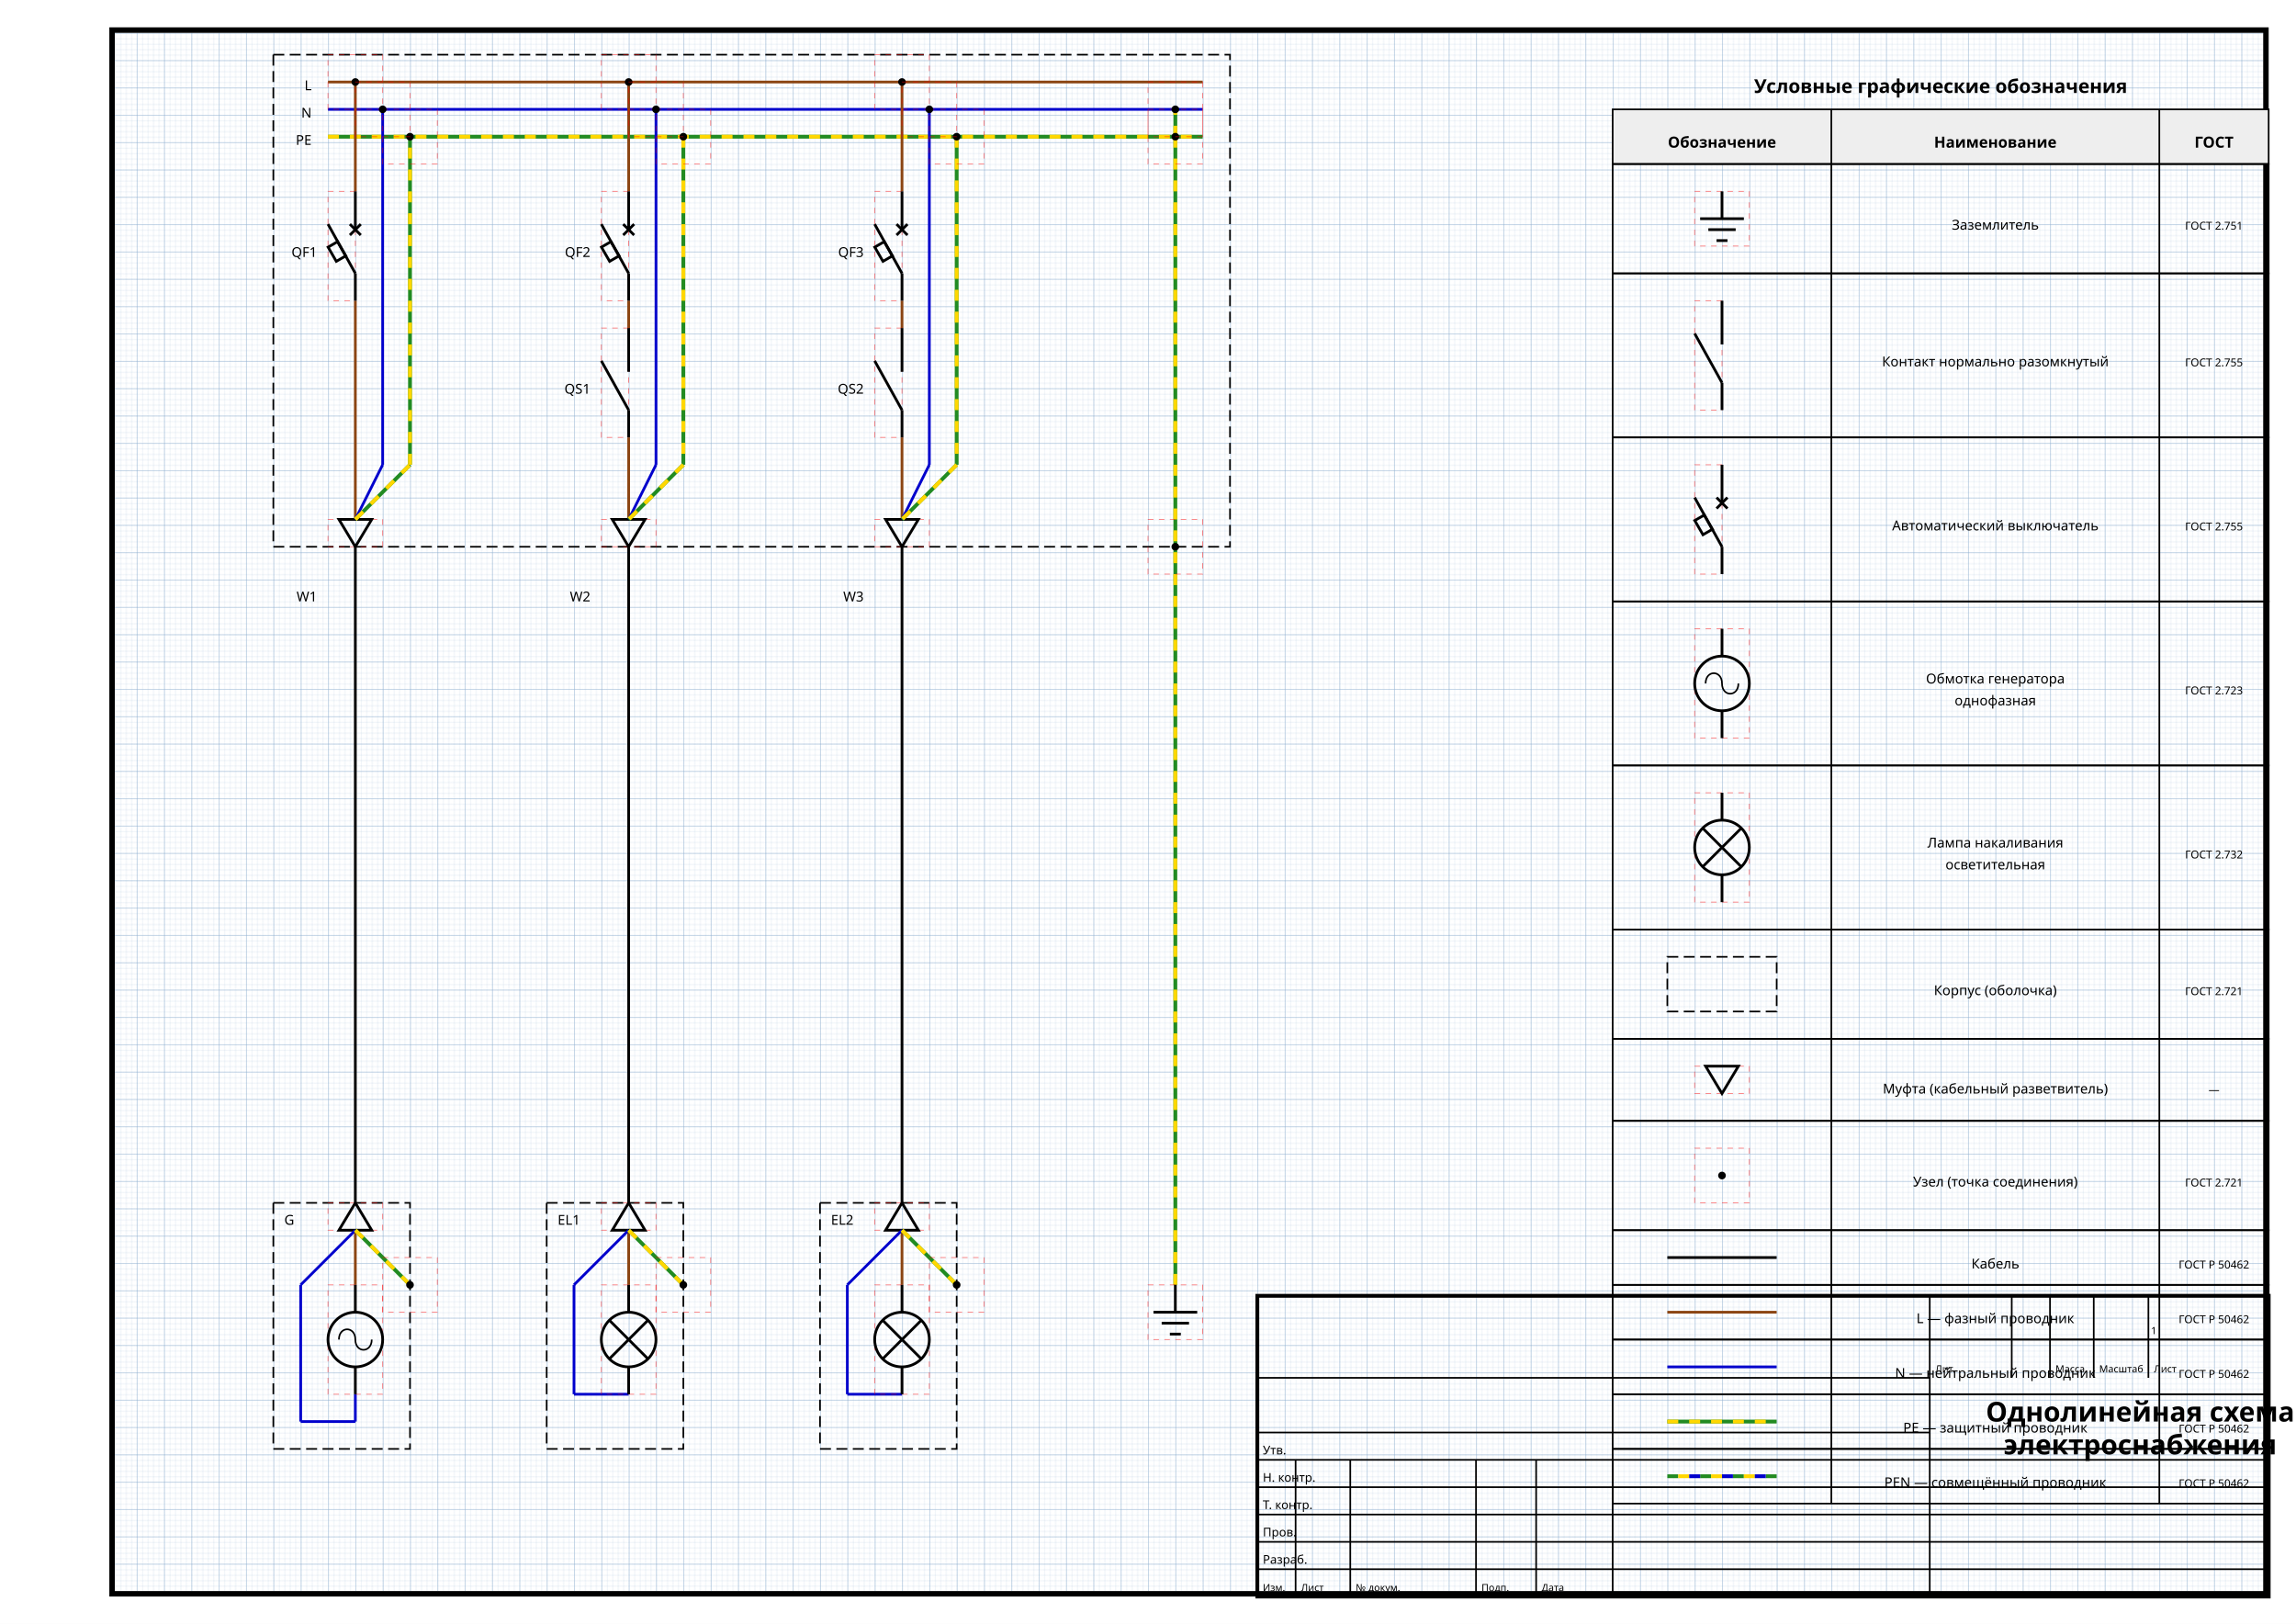
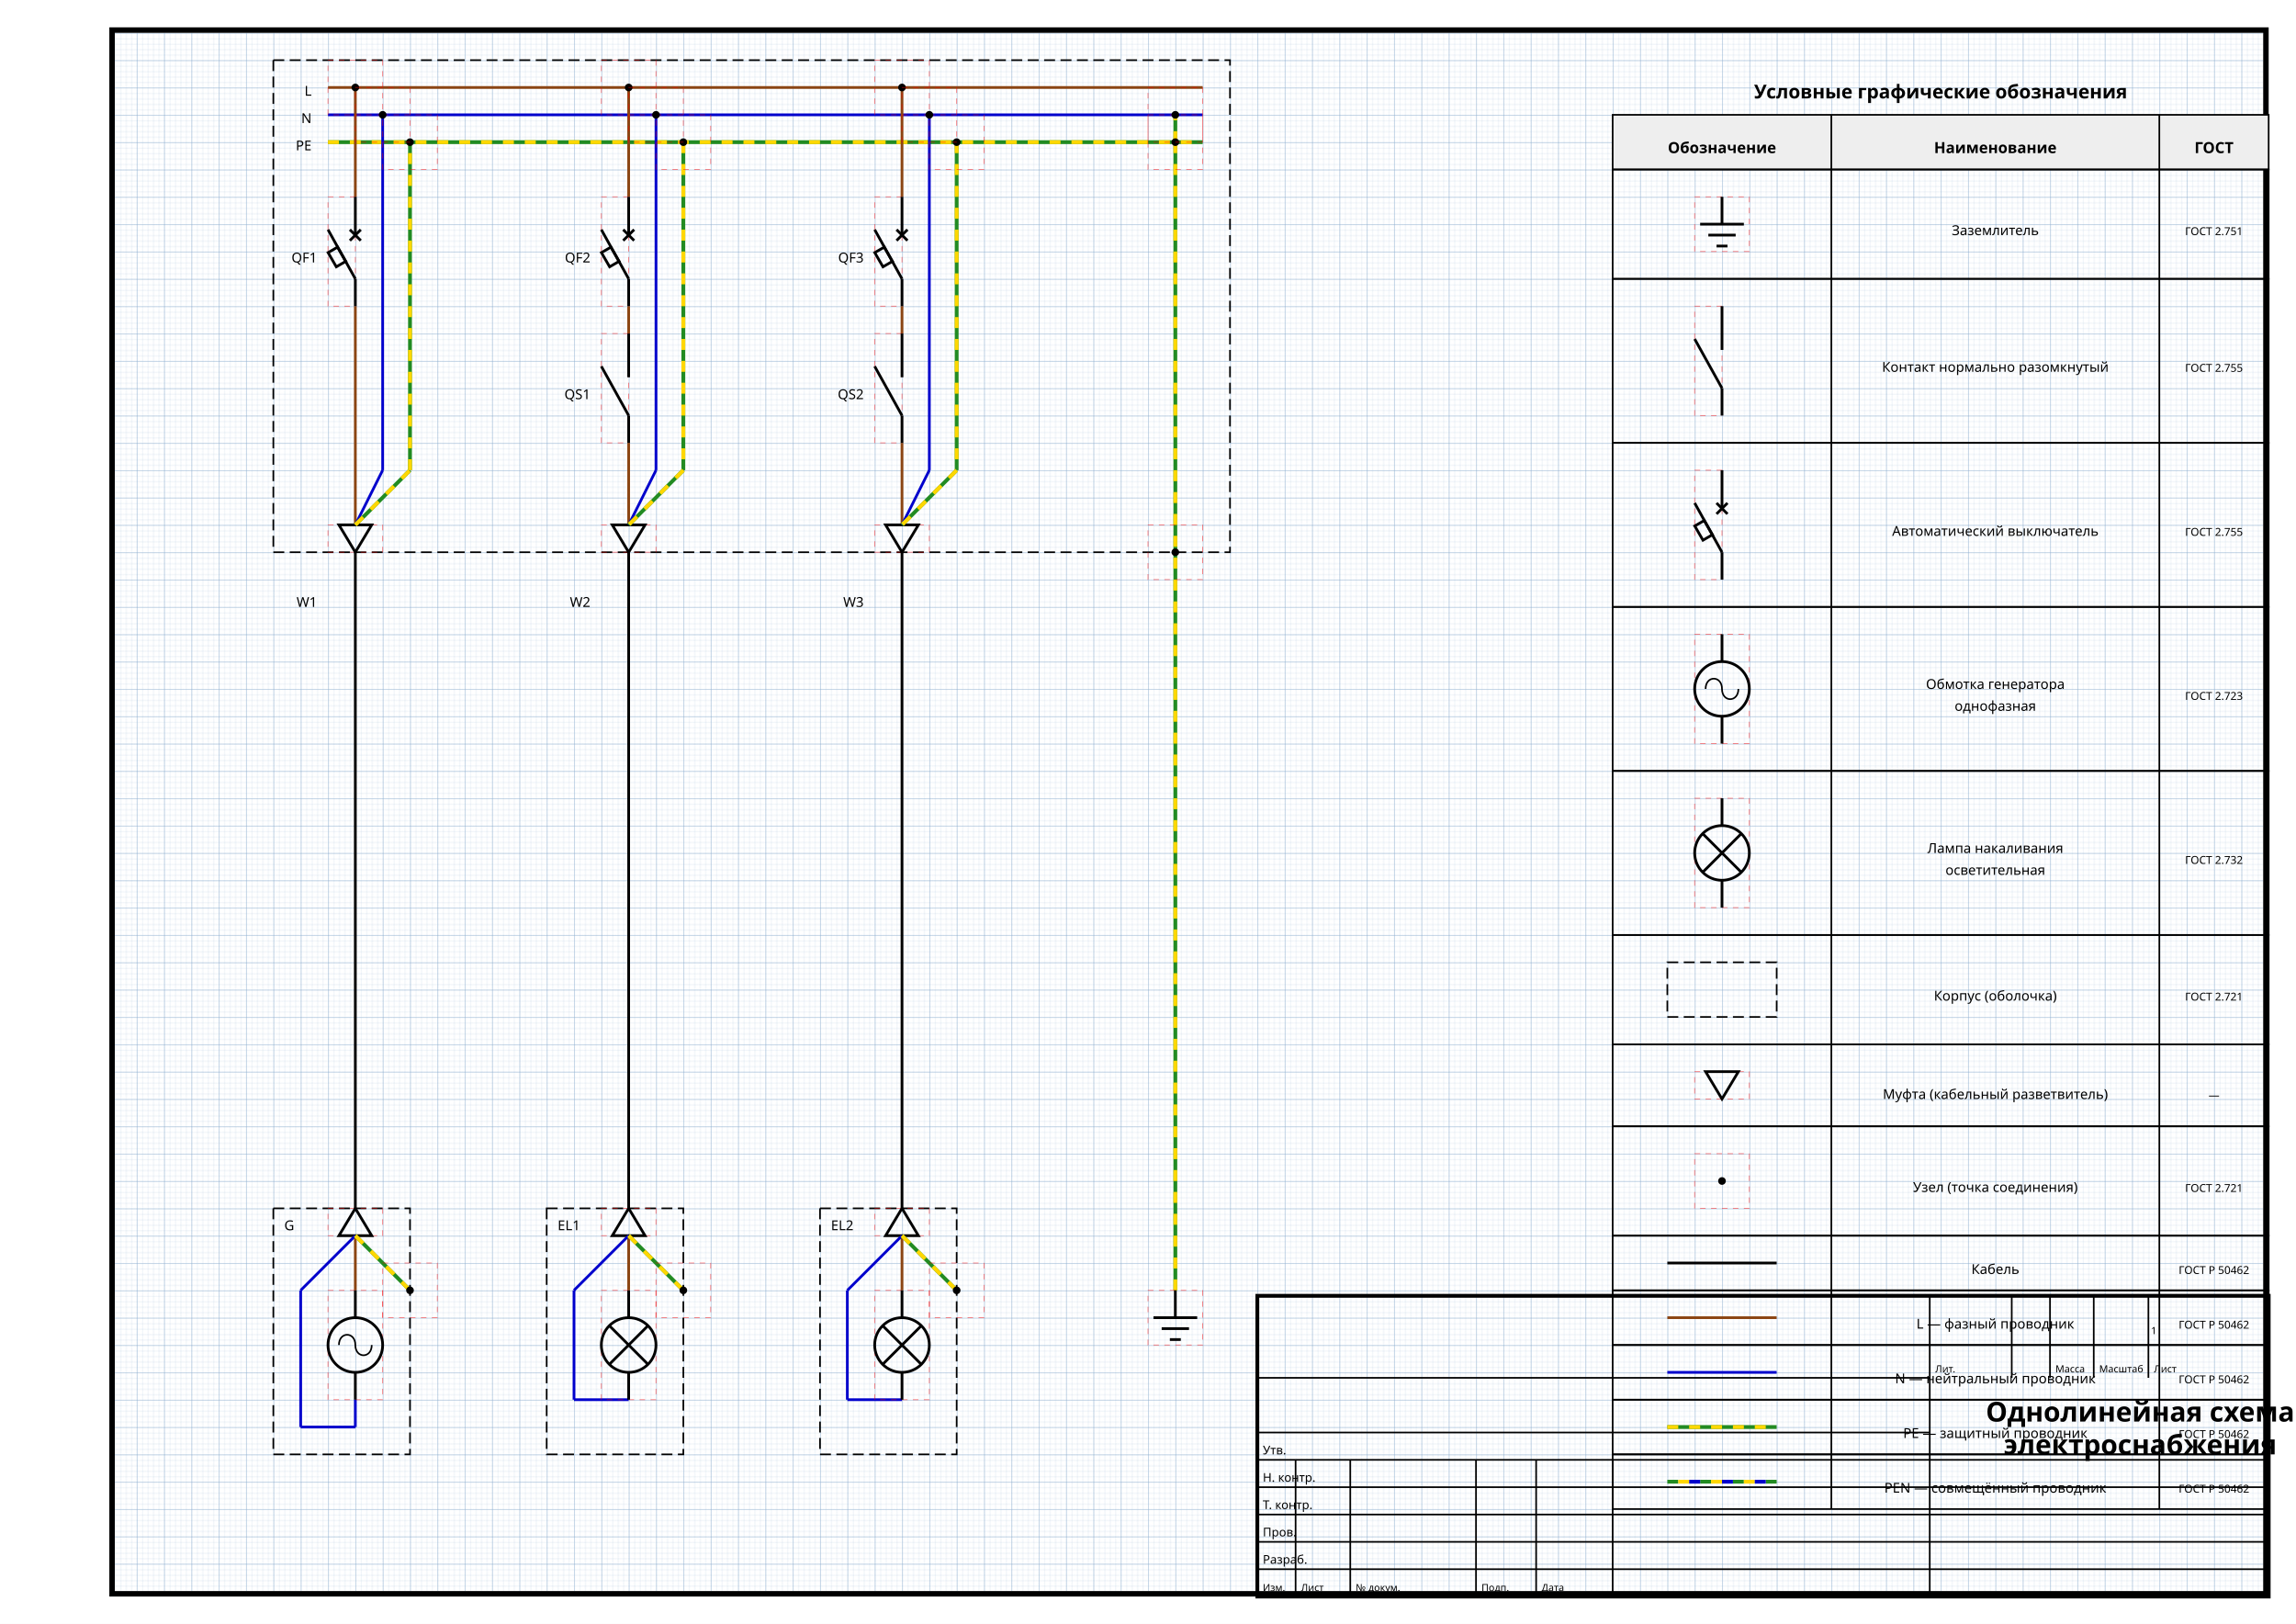
<svg xmlns="http://www.w3.org/2000/svg" width="420mm" height="297mm" viewBox="0 0 420 297">
  <rect width="420" height="297" fill="white" />
  <defs>
    <pattern id="mm1" width="1" height="1" patternUnits="userSpaceOnUse" y="1">
      <line x1="0" y1="0" x2="0" y2="1" stroke="#c8d8e8" stroke-width="0.1" />
      <line x1="0" y1="0" x2="1" y2="0" stroke="#c8d8e8" stroke-width="0.1" />
    </pattern>
    <pattern id="mm5" width="5" height="5" patternUnits="userSpaceOnUse" y="1">
      <rect width="5" height="5" fill="url(#mm1)" />
      <line x1="0" y1="0" x2="0" y2="5" stroke="#90b0d0" stroke-width="0.15" />
      <line x1="0" y1="0" x2="5" y2="0" stroke="#90b0d0" stroke-width="0.15" />
    </pattern>
    <symbol id="ugo-node" overflow="visible">
      <rect x="-5" y="-5" width="10" height="10" fill="none" stroke="red" stroke-width="0.15" stroke-dasharray="1,1" opacity="0.5" />
      <circle cx="0" cy="0" r="0.7" fill="black" stroke="none" />
    </symbol>
    <symbol id="ugo-ground" overflow="visible">
      <rect x="-5" y="0" width="10" height="10" fill="none" stroke="red" stroke-width="0.15" stroke-dasharray="1,1" opacity="0.5" />
      <g stroke="black" stroke-width="0.5">
        <line x1="0" y1="0" x2="0" y2="5" />
        <line x1="-4" y1="5" x2="4" y2="5" />
        <line x1="-2.5" y1="7" x2="2.5" y2="7" />
        <line x1="-1" y1="9" x2="1" y2="9" />
      </g>
    </symbol>
    <symbol id="ugo-contact" overflow="visible">
      <rect x="-5" y="0" width="5" height="20" fill="none" stroke="red" stroke-width="0.15" stroke-dasharray="1,1" opacity="0.5" />
      <g stroke="black" stroke-width="0.5" fill="none">
        <line x1="0" y1="0" x2="0" y2="8" />
        <line x1="0" y1="15" x2="-5" y2="6" />
        <line x1="0" y1="15" x2="0" y2="20" />
      </g>
    </symbol>
    <symbol id="ugo-breaker" overflow="visible">
      <rect x="-5" y="0" width="5" height="20" fill="none" stroke="red" stroke-width="0.15" stroke-dasharray="1,1" opacity="0.5" />
      <g stroke="black" stroke-width="0.5" fill="none">
        <line x1="0" y1="0" x2="0" y2="7" />
        <line x1="-1" y1="6" x2="1" y2="8" />
        <line x1="-1" y1="8" x2="1" y2="6" />
        <line x1="0" y1="15" x2="-5" y2="6" />
        <rect x="-2" y="-1.5" width="2" height="3" fill="none" stroke="black" stroke-width="0.5" transform="translate(-2.5, 10.5) rotate(-30)" />
        <line x1="0" y1="15" x2="0" y2="20" />
      </g>
    </symbol>
    <symbol id="ugo-generator" overflow="visible">
      <rect x="-5" y="0" width="10" height="20" fill="none" stroke="red" stroke-width="0.15" stroke-dasharray="1,1" opacity="0.5" />
      <g stroke="black" stroke-width="0.5" fill="none">
        <line x1="0" y1="0" x2="0" y2="5" />
        <circle cx="0" cy="10" r="5" />
        <path d="M-3,10 C-3,7.5 0,7.5 0,10 S3,12.5 3,10" stroke-width="0.3" />
        <line x1="0" y1="15" x2="0" y2="20" />
      </g>
    </symbol>
    <symbol id="ugo-lamp" overflow="visible">
      <rect x="-5" y="0" width="10" height="20" fill="none" stroke="red" stroke-width="0.15" stroke-dasharray="1,1" opacity="0.5" />
      <g stroke="black" stroke-width="0.5" fill="none">
        <line x1="0" y1="0" x2="0" y2="5" />
        <circle cx="0" cy="10" r="5" />
        <line x1="-3.5" y1="6.5" x2="3.5" y2="13.5" />
        <line x1="3.5" y1="6.5" x2="-3.5" y2="13.5" />
        <line x1="0" y1="15" x2="0" y2="20" />
      </g>
    </symbol>
    <symbol id="ugo-mufta" overflow="visible">
      <rect x="-5" y="0" width="10" height="5" fill="none" stroke="red" stroke-width="0.15" stroke-dasharray="1,1" opacity="0.5" />
      <polygon points="-3,0 3,0 0,5" stroke="black" stroke-width="0.5" fill="none" />
    </symbol>
  </defs>
  <rect x="21" y="6" width="393" height="285" fill="url(#mm5)" />
  <rect x="20.5" y="5.5" width="394" height="286" fill="none" stroke="black" stroke-width="1" />
  <g stroke="black" stroke-width="0.3" font-family="sans-serif" fill="none">
    <rect x="230" y="237" width="185" height="55" stroke-width="0.7" />
    <line x1="230" y1="287" x2="415" y2="287" />
    <line x1="230" y1="282" x2="415" y2="282" />
    <line x1="230" y1="277" x2="415" y2="277" />
    <line x1="230" y1="272" x2="415" y2="272" />
    <line x1="230" y1="267" x2="415" y2="267" />
    <line x1="230" y1="262" x2="353" y2="262" />
    <line x1="230" y1="252" x2="353" y2="252" />
    <line x1="237" y1="267" x2="237" y2="292" />
    <line x1="247" y1="267" x2="247" y2="292" />
    <line x1="270" y1="267" x2="270" y2="292" />
    <line x1="281" y1="267" x2="281" y2="292" />
    <line x1="295" y1="267" x2="295" y2="292" />
    <line x1="353" y1="237" x2="353" y2="292" />
    <line x1="368" y1="237" x2="368" y2="252" />
    <line x1="375" y1="237" x2="375" y2="252" />
    <line x1="383" y1="237" x2="383" y2="252" />
    <line x1="393" y1="237" x2="393" y2="252" />
    <g font-size="1.8" fill="black" stroke="none">
      <text x="231" y="291">Изм.</text>
      <text x="238" y="291">Лист</text>
      <text x="248" y="291">№ докум.</text>
      <text x="271" y="291">Подп.</text>
      <text x="282" y="291">Дата</text>
    </g>
    <g font-size="2.2" fill="black" stroke="none">
      <text x="231" y="286">Разраб.</text>
      <text x="231" y="281">Пров.</text>
      <text x="231" y="271">Н. контр.</text>
      <text x="231" y="276">Т. контр.</text>
      <text x="231" y="266">Утв.</text>
    </g>
    <text x="391.5" y="260" font-size="5" fill="black" stroke="none" text-anchor="middle" font-weight="bold">Однолинейная схема</text>
    <text x="391.5" y="266" font-size="5" fill="black" stroke="none" text-anchor="middle" font-weight="bold">электроснабжения</text>
    <g font-size="1.8" fill="black" stroke="none">
      <text x="354" y="251">Лит.</text>
      <text x="376" y="251">Масса</text>
      <text x="384" y="251">Масштаб</text>
    </g>
    <g font-size="1.8" fill="black" stroke="none">
      <text x="394" y="251">Лист</text>
      <text x="394" y="244" text-anchor="middle">1</text>
    </g>
  </g>
-   <rect x="50" y="10" width="175" height="90" fill="none" stroke="black" stroke-width="0.3" stroke-dasharray="2,1" />
-   <line x1="60" y1="15" x2="220" y2="15" stroke="#8B4513" stroke-width="0.5" />
-   <line x1="60" y1="20" x2="220" y2="20" stroke="#0000CC" stroke-width="0.5" />
-   <g stroke-width="0.7">
-     <line x1="60" y1="25" x2="220" y2="25" stroke="#228B22" />
-     <line x1="60" y1="25" x2="220" y2="25" stroke="#FFD700" stroke-dasharray="2,2" />
-   </g>
-   <rect x="50" y="220" width="25" height="45" fill="none" stroke="black" stroke-width="0.3" stroke-dasharray="2,1" />
-   <rect x="100" y="220" width="25" height="45" fill="none" stroke="black" stroke-width="0.3" stroke-dasharray="2,1" />
-   <rect x="150" y="220" width="25" height="45" fill="none" stroke="black" stroke-width="0.3" stroke-dasharray="2,1" />
-   <g stroke="#8B4513" stroke-width="0.5">
-     <line x1="65" y1="15" x2="65" y2="35" />
-     <line x1="65" y1="55" x2="65" y2="95" />
-     <line x1="65" y1="225" x2="65" y2="235" />
-     <line x1="115" y1="15" x2="115" y2="35" />
-     <line x1="115" y1="55" x2="115" y2="60" />
-     <line x1="115" y1="80" x2="115" y2="95" />
-     <line x1="115" y1="225" x2="115" y2="235" />
-     <line x1="165" y1="15" x2="165" y2="35" />
-     <line x1="165" y1="55" x2="165" y2="60" />
-     <line x1="165" y1="80" x2="165" y2="95" />
-     <line x1="165" y1="225" x2="165" y2="235" />
-   </g>
-   <use href="#ugo-breaker" x="65" y="35" />
-   <use href="#ugo-breaker" x="115" y="35" />
-   <use href="#ugo-contact" x="115" y="60" />
-   <use href="#ugo-breaker" x="165" y="35" />
-   <use href="#ugo-contact" x="165" y="60" />
-   <use href="#ugo-mufta" x="65" y="95" />
-   <line x1="65" y1="100" x2="65" y2="220" stroke="black" stroke-width="0.5" />
-   <g transform="translate(65, 225) scale(1, -1)">
-     <use href="#ugo-mufta" />
-   </g>
-   <use href="#ugo-mufta" x="115" y="95" />
-   <line x1="115" y1="100" x2="115" y2="220" stroke="black" stroke-width="0.5" />
-   <g transform="translate(115, 225) scale(1, -1)">
-     <use href="#ugo-mufta" />
-   </g>
-   <use href="#ugo-mufta" x="165" y="95" />
-   <line x1="165" y1="100" x2="165" y2="220" stroke="black" stroke-width="0.5" />
-   <g transform="translate(165, 225) scale(1, -1)">
-     <use href="#ugo-mufta" />
-   </g>
-   <g stroke="#0000CC" stroke-width="0.5">
-     <line x1="70" y1="20" x2="70" y2="85" />
-     <line x1="70" y1="85" x2="65" y2="95" />
-     <line x1="65" y1="225" x2="55" y2="235" />
-     <line x1="55" y1="235" x2="55" y2="260" />
-     <line x1="55" y1="260" x2="65" y2="260" />
-     <line x1="65" y1="260" x2="65" y2="255" />
-     <line x1="120" y1="20" x2="120" y2="85" />
-     <line x1="120" y1="85" x2="115" y2="95" />
-     <line x1="115" y1="225" x2="105" y2="235" />
-     <line x1="105" y1="235" x2="105" y2="255" />
-     <line x1="105" y1="255" x2="115" y2="255" />
-     <line x1="170" y1="20" x2="170" y2="85" />
-     <line x1="170" y1="85" x2="165" y2="95" />
-     <line x1="165" y1="225" x2="155" y2="235" />
-     <line x1="155" y1="235" x2="155" y2="255" />
-     <line x1="155" y1="255" x2="165" y2="255" />
-   </g>
-   <g stroke-width="0.7">
-     <line x1="65" y1="95" x2="75" y2="85" stroke="#228B22" />
-     <line x1="75" y1="85" x2="75" y2="25" stroke="#228B22" />
-     <line x1="65" y1="225" x2="75" y2="235" stroke="#228B22" />
-     <line x1="125" y1="25" x2="125" y2="85" stroke="#228B22" />
-     <line x1="125" y1="85" x2="115" y2="95" stroke="#228B22" />
-     <line x1="115" y1="225" x2="125" y2="235" stroke="#228B22" />
-     <line x1="175" y1="25" x2="175" y2="85" stroke="#228B22" />
-     <line x1="175" y1="85" x2="165" y2="95" stroke="#228B22" />
-     <line x1="165" y1="225" x2="175" y2="235" stroke="#228B22" />
-     <line x1="215" y1="25" x2="215" y2="20" stroke="#228B22" />
-     <line x1="215" y1="25" x2="215" y2="235" stroke="#228B22" />
-     <line x1="65" y1="95" x2="75" y2="85" stroke="#FFD700" stroke-dasharray="2,2" />
-     <line x1="75" y1="85" x2="75" y2="25" stroke="#FFD700" stroke-dasharray="2,2" />
-     <line x1="65" y1="225" x2="75" y2="235" stroke="#FFD700" stroke-dasharray="2,2" />
-     <line x1="125" y1="25" x2="125" y2="85" stroke="#FFD700" stroke-dasharray="2,2" />
-     <line x1="125" y1="85" x2="115" y2="95" stroke="#FFD700" stroke-dasharray="2,2" />
-     <line x1="115" y1="225" x2="125" y2="235" stroke="#FFD700" stroke-dasharray="2,2" />
-     <line x1="175" y1="25" x2="175" y2="85" stroke="#FFD700" stroke-dasharray="2,2" />
-     <line x1="175" y1="85" x2="165" y2="95" stroke="#FFD700" stroke-dasharray="2,2" />
-     <line x1="165" y1="225" x2="175" y2="235" stroke="#FFD700" stroke-dasharray="2,2" />
-     <line x1="215" y1="25" x2="215" y2="20" stroke="#FFD700" stroke-dasharray="2,2" />
-     <line x1="215" y1="25" x2="215" y2="235" stroke="#FFD700" stroke-dasharray="2,2" />
-   </g>
-   <use href="#ugo-node" x="75" y="235" />
-   <use href="#ugo-node" x="75" y="25" />
-   <use href="#ugo-node" x="125" y="25" />
-   <use href="#ugo-node" x="125" y="235" />
-   <use href="#ugo-node" x="175" y="25" />
-   <use href="#ugo-node" x="175" y="235" />
-   <use href="#ugo-node" x="215" y="25" />
-   <use href="#ugo-node" x="215" y="100" />
-   <use href="#ugo-node" x="65" y="15" />
-   <use href="#ugo-node" x="115" y="15" />
-   <use href="#ugo-node" x="165" y="15" />
-   <use href="#ugo-node" x="70" y="20" />
-   <use href="#ugo-node" x="120" y="20" />
-   <use href="#ugo-node" x="170" y="20" />
-   <use href="#ugo-node" x="215" y="20" />
-   <use href="#ugo-generator" x="65" y="235" />
-   <use href="#ugo-lamp" x="115" y="235" />
-   <use href="#ugo-lamp" x="165" y="235" />
-   <use href="#ugo-ground" x="215" y="235" />
-   <g font-family="sans-serif" font-size="2.5" fill="black">
-     <text x="57" y="16.5" text-anchor="end">L</text>
-     <text x="57" y="21.5" text-anchor="end">N</text>
-     <text x="57" y="26.5" text-anchor="end">PE</text>
-     <text x="58" y="47" text-anchor="end">QF1</text>
-     <text x="58" y="110" text-anchor="end">W1</text>
-     <text x="52" y="224">G</text>
-     <text x="108" y="47" text-anchor="end">QF2</text>
-     <text x="108" y="72" text-anchor="end">QS1</text>
-     <text x="108" y="110" text-anchor="end">W2</text>
-     <text x="102" y="224">EL1</text>
-     <text x="158" y="47" text-anchor="end">QF3</text>
-     <text x="158" y="72" text-anchor="end">QS2</text>
-     <text x="158" y="110" text-anchor="end">W3</text>
-     <text x="152" y="224">EL2</text>
-   </g>
-   <g transform="translate(295, 20)" stroke="black" stroke-width="0.3" font-family="sans-serif">
-     <text x="60" y="-3" font-size="3.5" font-weight="bold" text-anchor="middle" stroke="none" fill="black">Условные графические обозначения</text>
-     <rect x="0" y="0" width="120" height="10" fill="#eee" stroke="black" />
-     <text x="20" y="7" font-size="2.8" text-anchor="middle" stroke="none" fill="black" font-weight="bold">Обозначение</text>
-     <text x="70" y="7" font-size="2.8" text-anchor="middle" stroke="none" fill="black" font-weight="bold">Наименование</text>
-     <text x="110" y="7" font-size="2.8" text-anchor="middle" stroke="none" fill="black" font-weight="bold">ГОСТ</text>
-     <line x1="40" y1="0" x2="40" y2="10" />
-     <line x1="100" y1="0" x2="100" y2="10" />
-     <rect x="0" y="10" width="120" height="20" fill="none" stroke="black" />
-     <line x1="40" y1="10" x2="40" y2="30" />
-     <line x1="100" y1="10" x2="100" y2="30" />
-     <use href="#ugo-ground" x="20" y="15" />
-     <text x="70" y="22" font-size="2.5" text-anchor="middle" stroke="none" fill="black">Заземлитель</text>
-     <text x="110" y="22" font-size="2" text-anchor="middle" stroke="none" fill="black">ГОСТ 2.751</text>
-     <rect x="0" y="30" width="120" height="30" fill="none" stroke="black" />
-     <line x1="40" y1="30" x2="40" y2="60" />
-     <line x1="100" y1="30" x2="100" y2="60" />
-     <use href="#ugo-contact" x="20" y="35" />
-     <text x="70" y="47" font-size="2.5" text-anchor="middle" stroke="none" fill="black">Контакт нормально разомкнутый</text>
-     <text x="110" y="47" font-size="2" text-anchor="middle" stroke="none" fill="black">ГОСТ 2.755</text>
-     <rect x="0" y="60" width="120" height="30" fill="none" stroke="black" />
-     <line x1="40" y1="60" x2="40" y2="90" />
-     <line x1="100" y1="60" x2="100" y2="90" />
-     <use href="#ugo-breaker" x="20" y="65" />
-     <text x="70" y="77" font-size="2.5" text-anchor="middle" stroke="none" fill="black">Автоматический выключатель</text>
-     <text x="110" y="77" font-size="2" text-anchor="middle" stroke="none" fill="black">ГОСТ 2.755</text>
-     <rect x="0" y="90" width="120" height="30" fill="none" stroke="black" />
-     <line x1="40" y1="90" x2="40" y2="120" />
-     <line x1="100" y1="90" x2="100" y2="120" />
-     <use href="#ugo-generator" x="20" y="95" />
-     <text x="70" y="105" font-size="2.5" text-anchor="middle" stroke="none" fill="black">Обмотка генератора</text>
-     <text x="70" y="109" font-size="2.5" text-anchor="middle" stroke="none" fill="black">однофазная</text>
-     <text x="110" y="107" font-size="2" text-anchor="middle" stroke="none" fill="black">ГОСТ 2.723</text>
-     <rect x="0" y="120" width="120" height="30" fill="none" stroke="black" />
-     <line x1="40" y1="120" x2="40" y2="150" />
-     <line x1="100" y1="120" x2="100" y2="150" />
-     <use href="#ugo-lamp" x="20" y="125" />
-     <text x="70" y="135" font-size="2.5" text-anchor="middle" stroke="none" fill="black">Лампа накаливания</text>
-     <text x="70" y="139" font-size="2.5" text-anchor="middle" stroke="none" fill="black">осветительная</text>
-     <text x="110" y="137" font-size="2" text-anchor="middle" stroke="none" fill="black">ГОСТ 2.732</text>
-     <rect x="0" y="150" width="120" height="20" fill="none" stroke="black" />
-     <line x1="40" y1="150" x2="40" y2="170" />
-     <line x1="100" y1="150" x2="100" y2="170" />
-     <rect x="10" y="155" width="20" height="10" fill="none" stroke="black" stroke-dasharray="2,1" />
-     <text x="70" y="162" font-size="2.5" text-anchor="middle" stroke="none" fill="black">Корпус (оболочка)</text>
-     <text x="110" y="162" font-size="2" text-anchor="middle" stroke="none" fill="black">ГОСТ 2.721</text>
-     <rect x="0" y="170" width="120" height="15" fill="none" stroke="black" />
-     <line x1="40" y1="170" x2="40" y2="185" />
-     <line x1="100" y1="170" x2="100" y2="185" />
-     <use href="#ugo-mufta" x="20" y="175" />
-     <text x="70" y="180" font-size="2.5" text-anchor="middle" stroke="none" fill="black">Муфта (кабельный разветвитель)</text>
-     <text x="110" y="180" font-size="2" text-anchor="middle" stroke="none" fill="black">—</text>
-     <rect x="0" y="185" width="120" height="20" fill="none" stroke="black" />
-     <line x1="40" y1="185" x2="40" y2="205" />
-     <line x1="100" y1="185" x2="100" y2="205" />
-     <use href="#ugo-node" x="20" y="195" />
-     <text x="70" y="197" font-size="2.5" text-anchor="middle" stroke="none" fill="black">Узел (точка соединения)</text>
-     <text x="110" y="197" font-size="2" text-anchor="middle" stroke="none" fill="black">ГОСТ 2.721</text>
-     <rect x="0" y="205" width="120" height="10" fill="none" stroke="black" />
-     <line x1="40" y1="205" x2="40" y2="215" />
-     <line x1="100" y1="205" x2="100" y2="215" />
-     <line x1="10" y1="210" x2="30" y2="210" stroke="black" stroke-width="0.5" />
-     <text x="70" y="212" font-size="2.5" text-anchor="middle" stroke="none" fill="black">Кабель</text>
-     <text x="110" y="212" font-size="2" text-anchor="middle" stroke="none" fill="black">ГОСТ Р 50462</text>
-     <rect x="0" y="215" width="120" height="10" fill="none" stroke="black" />
-     <line x1="40" y1="215" x2="40" y2="225" />
-     <line x1="100" y1="215" x2="100" y2="225" />
-     <line x1="10" y1="220" x2="30" y2="220" stroke="#8B4513" stroke-width="0.5" />
-     <text x="70" y="222" font-size="2.5" text-anchor="middle" stroke="none" fill="black">L — фазный проводник</text>
-     <text x="110" y="222" font-size="2" text-anchor="middle" stroke="none" fill="black">ГОСТ Р 50462</text>
-     <rect x="0" y="225" width="120" height="10" fill="none" stroke="black" />
-     <line x1="40" y1="225" x2="40" y2="235" />
-     <line x1="100" y1="225" x2="100" y2="235" />
-     <line x1="10" y1="230" x2="30" y2="230" stroke="#0000CC" stroke-width="0.5" />
-     <text x="70" y="232" font-size="2.5" text-anchor="middle" stroke="none" fill="black">N — нейтральный проводник</text>
-     <text x="110" y="232" font-size="2" text-anchor="middle" stroke="none" fill="black">ГОСТ Р 50462</text>
-     <rect x="0" y="235" width="120" height="10" fill="none" stroke="black" />
-     <line x1="40" y1="235" x2="40" y2="245" />
-     <line x1="100" y1="235" x2="100" y2="245" />
-     <line x1="10" y1="240" x2="30" y2="240" stroke="#228B22" stroke-width="0.7" />
-     <line x1="10" y1="240" x2="30" y2="240" stroke="#FFD700" stroke-width="0.7" stroke-dasharray="2,2" />
-     <text x="70" y="242" font-size="2.5" text-anchor="middle" stroke="none" fill="black">PE — защитный проводник</text>
-     <text x="110" y="242" font-size="2" text-anchor="middle" stroke="none" fill="black">ГОСТ Р 50462</text>
-     <rect x="0" y="245" width="120" height="10" fill="none" stroke="black" />
-     <line x1="40" y1="245" x2="40" y2="255" />
-     <line x1="100" y1="245" x2="100" y2="255" />
-     <line x1="10" y1="250" x2="30" y2="250" stroke="#228B22" stroke-width="0.7" stroke-dasharray="2,4" stroke-dashoffset="0" />
-     <line x1="10" y1="250" x2="30" y2="250" stroke="#FFD700" stroke-width="0.7" stroke-dasharray="2,4" stroke-dashoffset="4" />
-     <line x1="10" y1="250" x2="30" y2="250" stroke="#0000CC" stroke-width="0.7" stroke-dasharray="2,4" stroke-dashoffset="2" />
-     <text x="70" y="252" font-size="2.5" text-anchor="middle" stroke="none" fill="black">PEN — совмещённый проводник</text>
-     <text x="110" y="252" font-size="2" text-anchor="middle" stroke="none" fill="black">ГОСТ Р 50462</text>
+   <g transform="translate(0,1)">
+     <rect x="50" y="10" width="175" height="90" fill="none" stroke="black" stroke-width="0.3" stroke-dasharray="2,1" />
+     <line x1="60" y1="15" x2="220" y2="15" stroke="#8B4513" stroke-width="0.5" />
+     <line x1="60" y1="20" x2="220" y2="20" stroke="#0000CC" stroke-width="0.5" />
+     <g stroke-width="0.7">
+       <line x1="60" y1="25" x2="220" y2="25" stroke="#228B22" />
+       <line x1="60" y1="25" x2="220" y2="25" stroke="#FFD700" stroke-dasharray="2,2" />
+     </g>
+     <rect x="50" y="220" width="25" height="45" fill="none" stroke="black" stroke-width="0.3" stroke-dasharray="2,1" />
+     <rect x="100" y="220" width="25" height="45" fill="none" stroke="black" stroke-width="0.3" stroke-dasharray="2,1" />
+     <rect x="150" y="220" width="25" height="45" fill="none" stroke="black" stroke-width="0.3" stroke-dasharray="2,1" />
+     <g stroke="#8B4513" stroke-width="0.5">
+       <line x1="65" y1="15" x2="65" y2="35" />
+       <line x1="65" y1="55" x2="65" y2="95" />
+       <line x1="65" y1="225" x2="65" y2="235" />
+       <line x1="115" y1="15" x2="115" y2="35" />
+       <line x1="115" y1="55" x2="115" y2="60" />
+       <line x1="115" y1="80" x2="115" y2="95" />
+       <line x1="115" y1="225" x2="115" y2="235" />
+       <line x1="165" y1="15" x2="165" y2="35" />
+       <line x1="165" y1="55" x2="165" y2="60" />
+       <line x1="165" y1="80" x2="165" y2="95" />
+       <line x1="165" y1="225" x2="165" y2="235" />
+     </g>
+     <use href="#ugo-breaker" x="65" y="35" />
+     <use href="#ugo-breaker" x="115" y="35" />
+     <use href="#ugo-contact" x="115" y="60" />
+     <use href="#ugo-breaker" x="165" y="35" />
+     <use href="#ugo-contact" x="165" y="60" />
+     <use href="#ugo-mufta" x="65" y="95" />
+     <line x1="65" y1="100" x2="65" y2="220" stroke="black" stroke-width="0.5" />
+     <g transform="translate(65, 225) scale(1, -1)">
+       <use href="#ugo-mufta" />
+     </g>
+     <use href="#ugo-mufta" x="115" y="95" />
+     <line x1="115" y1="100" x2="115" y2="220" stroke="black" stroke-width="0.5" />
+     <g transform="translate(115, 225) scale(1, -1)">
+       <use href="#ugo-mufta" />
+     </g>
+     <use href="#ugo-mufta" x="165" y="95" />
+     <line x1="165" y1="100" x2="165" y2="220" stroke="black" stroke-width="0.5" />
+     <g transform="translate(165, 225) scale(1, -1)">
+       <use href="#ugo-mufta" />
+     </g>
+     <g stroke="#0000CC" stroke-width="0.5">
+       <line x1="70" y1="20" x2="70" y2="85" />
+       <line x1="70" y1="85" x2="65" y2="95" />
+       <line x1="65" y1="225" x2="55" y2="235" />
+       <line x1="55" y1="235" x2="55" y2="260" />
+       <line x1="55" y1="260" x2="65" y2="260" />
+       <line x1="65" y1="260" x2="65" y2="255" />
+       <line x1="120" y1="20" x2="120" y2="85" />
+       <line x1="120" y1="85" x2="115" y2="95" />
+       <line x1="115" y1="225" x2="105" y2="235" />
+       <line x1="105" y1="235" x2="105" y2="255" />
+       <line x1="105" y1="255" x2="115" y2="255" />
+       <line x1="170" y1="20" x2="170" y2="85" />
+       <line x1="170" y1="85" x2="165" y2="95" />
+       <line x1="165" y1="225" x2="155" y2="235" />
+       <line x1="155" y1="235" x2="155" y2="255" />
+       <line x1="155" y1="255" x2="165" y2="255" />
+     </g>
+     <g stroke-width="0.7">
+       <line x1="65" y1="95" x2="75" y2="85" stroke="#228B22" />
+       <line x1="75" y1="85" x2="75" y2="25" stroke="#228B22" />
+       <line x1="65" y1="225" x2="75" y2="235" stroke="#228B22" />
+       <line x1="125" y1="25" x2="125" y2="85" stroke="#228B22" />
+       <line x1="125" y1="85" x2="115" y2="95" stroke="#228B22" />
+       <line x1="115" y1="225" x2="125" y2="235" stroke="#228B22" />
+       <line x1="175" y1="25" x2="175" y2="85" stroke="#228B22" />
+       <line x1="175" y1="85" x2="165" y2="95" stroke="#228B22" />
+       <line x1="165" y1="225" x2="175" y2="235" stroke="#228B22" />
+       <line x1="215" y1="25" x2="215" y2="20" stroke="#228B22" />
+       <line x1="215" y1="25" x2="215" y2="235" stroke="#228B22" />
+       <line x1="65" y1="95" x2="75" y2="85" stroke="#FFD700" stroke-dasharray="2,2" />
+       <line x1="75" y1="85" x2="75" y2="25" stroke="#FFD700" stroke-dasharray="2,2" />
+       <line x1="65" y1="225" x2="75" y2="235" stroke="#FFD700" stroke-dasharray="2,2" />
+       <line x1="125" y1="25" x2="125" y2="85" stroke="#FFD700" stroke-dasharray="2,2" />
+       <line x1="125" y1="85" x2="115" y2="95" stroke="#FFD700" stroke-dasharray="2,2" />
+       <line x1="115" y1="225" x2="125" y2="235" stroke="#FFD700" stroke-dasharray="2,2" />
+       <line x1="175" y1="25" x2="175" y2="85" stroke="#FFD700" stroke-dasharray="2,2" />
+       <line x1="175" y1="85" x2="165" y2="95" stroke="#FFD700" stroke-dasharray="2,2" />
+       <line x1="165" y1="225" x2="175" y2="235" stroke="#FFD700" stroke-dasharray="2,2" />
+       <line x1="215" y1="25" x2="215" y2="20" stroke="#FFD700" stroke-dasharray="2,2" />
+       <line x1="215" y1="25" x2="215" y2="235" stroke="#FFD700" stroke-dasharray="2,2" />
+     </g>
+     <use href="#ugo-node" x="75" y="235" />
+     <use href="#ugo-node" x="75" y="25" />
+     <use href="#ugo-node" x="125" y="25" />
+     <use href="#ugo-node" x="125" y="235" />
+     <use href="#ugo-node" x="175" y="25" />
+     <use href="#ugo-node" x="175" y="235" />
+     <use href="#ugo-node" x="215" y="25" />
+     <use href="#ugo-node" x="215" y="100" />
+     <use href="#ugo-node" x="65" y="15" />
+     <use href="#ugo-node" x="115" y="15" />
+     <use href="#ugo-node" x="165" y="15" />
+     <use href="#ugo-node" x="70" y="20" />
+     <use href="#ugo-node" x="120" y="20" />
+     <use href="#ugo-node" x="170" y="20" />
+     <use href="#ugo-node" x="215" y="20" />
+     <use href="#ugo-generator" x="65" y="235" />
+     <use href="#ugo-lamp" x="115" y="235" />
+     <use href="#ugo-lamp" x="165" y="235" />
+     <use href="#ugo-ground" x="215" y="235" />
+     <g font-family="sans-serif" font-size="2.5" fill="black">
+       <text x="57" y="16.5" text-anchor="end">L</text>
+       <text x="57" y="21.5" text-anchor="end">N</text>
+       <text x="57" y="26.5" text-anchor="end">PE</text>
+       <text x="58" y="47" text-anchor="end">QF1</text>
+       <text x="58" y="110" text-anchor="end">W1</text>
+       <text x="52" y="224">G</text>
+       <text x="108" y="47" text-anchor="end">QF2</text>
+       <text x="108" y="72" text-anchor="end">QS1</text>
+       <text x="108" y="110" text-anchor="end">W2</text>
+       <text x="102" y="224">EL1</text>
+       <text x="158" y="47" text-anchor="end">QF3</text>
+       <text x="158" y="72" text-anchor="end">QS2</text>
+       <text x="158" y="110" text-anchor="end">W3</text>
+       <text x="152" y="224">EL2</text>
+     </g>
+     <g transform="translate(295, 20)" stroke="black" stroke-width="0.3" font-family="sans-serif">
+       <text x="60" y="-3" font-size="3.5" font-weight="bold" text-anchor="middle" stroke="none" fill="black">Условные графические обозначения</text>
+       <rect x="0" y="0" width="120" height="10" fill="#eee" stroke="black" />
+       <text x="20" y="7" font-size="2.8" text-anchor="middle" stroke="none" fill="black" font-weight="bold">Обозначение</text>
+       <text x="70" y="7" font-size="2.8" text-anchor="middle" stroke="none" fill="black" font-weight="bold">Наименование</text>
+       <text x="110" y="7" font-size="2.8" text-anchor="middle" stroke="none" fill="black" font-weight="bold">ГОСТ</text>
+       <line x1="40" y1="0" x2="40" y2="10" />
+       <line x1="100" y1="0" x2="100" y2="10" />
+       <rect x="0" y="10" width="120" height="20" fill="none" stroke="black" />
+       <line x1="40" y1="10" x2="40" y2="30" />
+       <line x1="100" y1="10" x2="100" y2="30" />
+       <use href="#ugo-ground" x="20" y="15" />
+       <text x="70" y="22" font-size="2.5" text-anchor="middle" stroke="none" fill="black">Заземлитель</text>
+       <text x="110" y="22" font-size="2" text-anchor="middle" stroke="none" fill="black">ГОСТ 2.751</text>
+       <rect x="0" y="30" width="120" height="30" fill="none" stroke="black" />
+       <line x1="40" y1="30" x2="40" y2="60" />
+       <line x1="100" y1="30" x2="100" y2="60" />
+       <use href="#ugo-contact" x="20" y="35" />
+       <text x="70" y="47" font-size="2.5" text-anchor="middle" stroke="none" fill="black">Контакт нормально разомкнутый</text>
+       <text x="110" y="47" font-size="2" text-anchor="middle" stroke="none" fill="black">ГОСТ 2.755</text>
+       <rect x="0" y="60" width="120" height="30" fill="none" stroke="black" />
+       <line x1="40" y1="60" x2="40" y2="90" />
+       <line x1="100" y1="60" x2="100" y2="90" />
+       <use href="#ugo-breaker" x="20" y="65" />
+       <text x="70" y="77" font-size="2.5" text-anchor="middle" stroke="none" fill="black">Автоматический выключатель</text>
+       <text x="110" y="77" font-size="2" text-anchor="middle" stroke="none" fill="black">ГОСТ 2.755</text>
+       <rect x="0" y="90" width="120" height="30" fill="none" stroke="black" />
+       <line x1="40" y1="90" x2="40" y2="120" />
+       <line x1="100" y1="90" x2="100" y2="120" />
+       <use href="#ugo-generator" x="20" y="95" />
+       <text x="70" y="105" font-size="2.5" text-anchor="middle" stroke="none" fill="black">Обмотка генератора</text>
+       <text x="70" y="109" font-size="2.5" text-anchor="middle" stroke="none" fill="black">однофазная</text>
+       <text x="110" y="107" font-size="2" text-anchor="middle" stroke="none" fill="black">ГОСТ 2.723</text>
+       <rect x="0" y="120" width="120" height="30" fill="none" stroke="black" />
+       <line x1="40" y1="120" x2="40" y2="150" />
+       <line x1="100" y1="120" x2="100" y2="150" />
+       <use href="#ugo-lamp" x="20" y="125" />
+       <text x="70" y="135" font-size="2.5" text-anchor="middle" stroke="none" fill="black">Лампа накаливания</text>
+       <text x="70" y="139" font-size="2.5" text-anchor="middle" stroke="none" fill="black">осветительная</text>
+       <text x="110" y="137" font-size="2" text-anchor="middle" stroke="none" fill="black">ГОСТ 2.732</text>
+       <rect x="0" y="150" width="120" height="20" fill="none" stroke="black" />
+       <line x1="40" y1="150" x2="40" y2="170" />
+       <line x1="100" y1="150" x2="100" y2="170" />
+       <rect x="10" y="155" width="20" height="10" fill="none" stroke="black" stroke-dasharray="2,1" />
+       <text x="70" y="162" font-size="2.5" text-anchor="middle" stroke="none" fill="black">Корпус (оболочка)</text>
+       <text x="110" y="162" font-size="2" text-anchor="middle" stroke="none" fill="black">ГОСТ 2.721</text>
+       <rect x="0" y="170" width="120" height="15" fill="none" stroke="black" />
+       <line x1="40" y1="170" x2="40" y2="185" />
+       <line x1="100" y1="170" x2="100" y2="185" />
+       <use href="#ugo-mufta" x="20" y="175" />
+       <text x="70" y="180" font-size="2.5" text-anchor="middle" stroke="none" fill="black">Муфта (кабельный разветвитель)</text>
+       <text x="110" y="180" font-size="2" text-anchor="middle" stroke="none" fill="black">—</text>
+       <rect x="0" y="185" width="120" height="20" fill="none" stroke="black" />
+       <line x1="40" y1="185" x2="40" y2="205" />
+       <line x1="100" y1="185" x2="100" y2="205" />
+       <use href="#ugo-node" x="20" y="195" />
+       <text x="70" y="197" font-size="2.5" text-anchor="middle" stroke="none" fill="black">Узел (точка соединения)</text>
+       <text x="110" y="197" font-size="2" text-anchor="middle" stroke="none" fill="black">ГОСТ 2.721</text>
+       <rect x="0" y="205" width="120" height="10" fill="none" stroke="black" />
+       <line x1="40" y1="205" x2="40" y2="215" />
+       <line x1="100" y1="205" x2="100" y2="215" />
+       <line x1="10" y1="210" x2="30" y2="210" stroke="black" stroke-width="0.5" />
+       <text x="70" y="212" font-size="2.5" text-anchor="middle" stroke="none" fill="black">Кабель</text>
+       <text x="110" y="212" font-size="2" text-anchor="middle" stroke="none" fill="black">ГОСТ Р 50462</text>
+       <rect x="0" y="215" width="120" height="10" fill="none" stroke="black" />
+       <line x1="40" y1="215" x2="40" y2="225" />
+       <line x1="100" y1="215" x2="100" y2="225" />
+       <line x1="10" y1="220" x2="30" y2="220" stroke="#8B4513" stroke-width="0.5" />
+       <text x="70" y="222" font-size="2.5" text-anchor="middle" stroke="none" fill="black">L — фазный проводник</text>
+       <text x="110" y="222" font-size="2" text-anchor="middle" stroke="none" fill="black">ГОСТ Р 50462</text>
+       <rect x="0" y="225" width="120" height="10" fill="none" stroke="black" />
+       <line x1="40" y1="225" x2="40" y2="235" />
+       <line x1="100" y1="225" x2="100" y2="235" />
+       <line x1="10" y1="230" x2="30" y2="230" stroke="#0000CC" stroke-width="0.5" />
+       <text x="70" y="232" font-size="2.5" text-anchor="middle" stroke="none" fill="black">N — нейтральный проводник</text>
+       <text x="110" y="232" font-size="2" text-anchor="middle" stroke="none" fill="black">ГОСТ Р 50462</text>
+       <rect x="0" y="235" width="120" height="10" fill="none" stroke="black" />
+       <line x1="40" y1="235" x2="40" y2="245" />
+       <line x1="100" y1="235" x2="100" y2="245" />
+       <line x1="10" y1="240" x2="30" y2="240" stroke="#228B22" stroke-width="0.7" />
+       <line x1="10" y1="240" x2="30" y2="240" stroke="#FFD700" stroke-width="0.7" stroke-dasharray="2,2" />
+       <text x="70" y="242" font-size="2.5" text-anchor="middle" stroke="none" fill="black">PE — защитный проводник</text>
+       <text x="110" y="242" font-size="2" text-anchor="middle" stroke="none" fill="black">ГОСТ Р 50462</text>
+       <rect x="0" y="245" width="120" height="10" fill="none" stroke="black" />
+       <line x1="40" y1="245" x2="40" y2="255" />
+       <line x1="100" y1="245" x2="100" y2="255" />
+       <line x1="10" y1="250" x2="30" y2="250" stroke="#228B22" stroke-width="0.7" stroke-dasharray="2,4" stroke-dashoffset="0" />
+       <line x1="10" y1="250" x2="30" y2="250" stroke="#FFD700" stroke-width="0.7" stroke-dasharray="2,4" stroke-dashoffset="4" />
+       <line x1="10" y1="250" x2="30" y2="250" stroke="#0000CC" stroke-width="0.7" stroke-dasharray="2,4" stroke-dashoffset="2" />
+       <text x="70" y="252" font-size="2.5" text-anchor="middle" stroke="none" fill="black">PEN — совмещённый проводник</text>
+       <text x="110" y="252" font-size="2" text-anchor="middle" stroke="none" fill="black">ГОСТ Р 50462</text>
+     </g>
  </g>
</svg>
